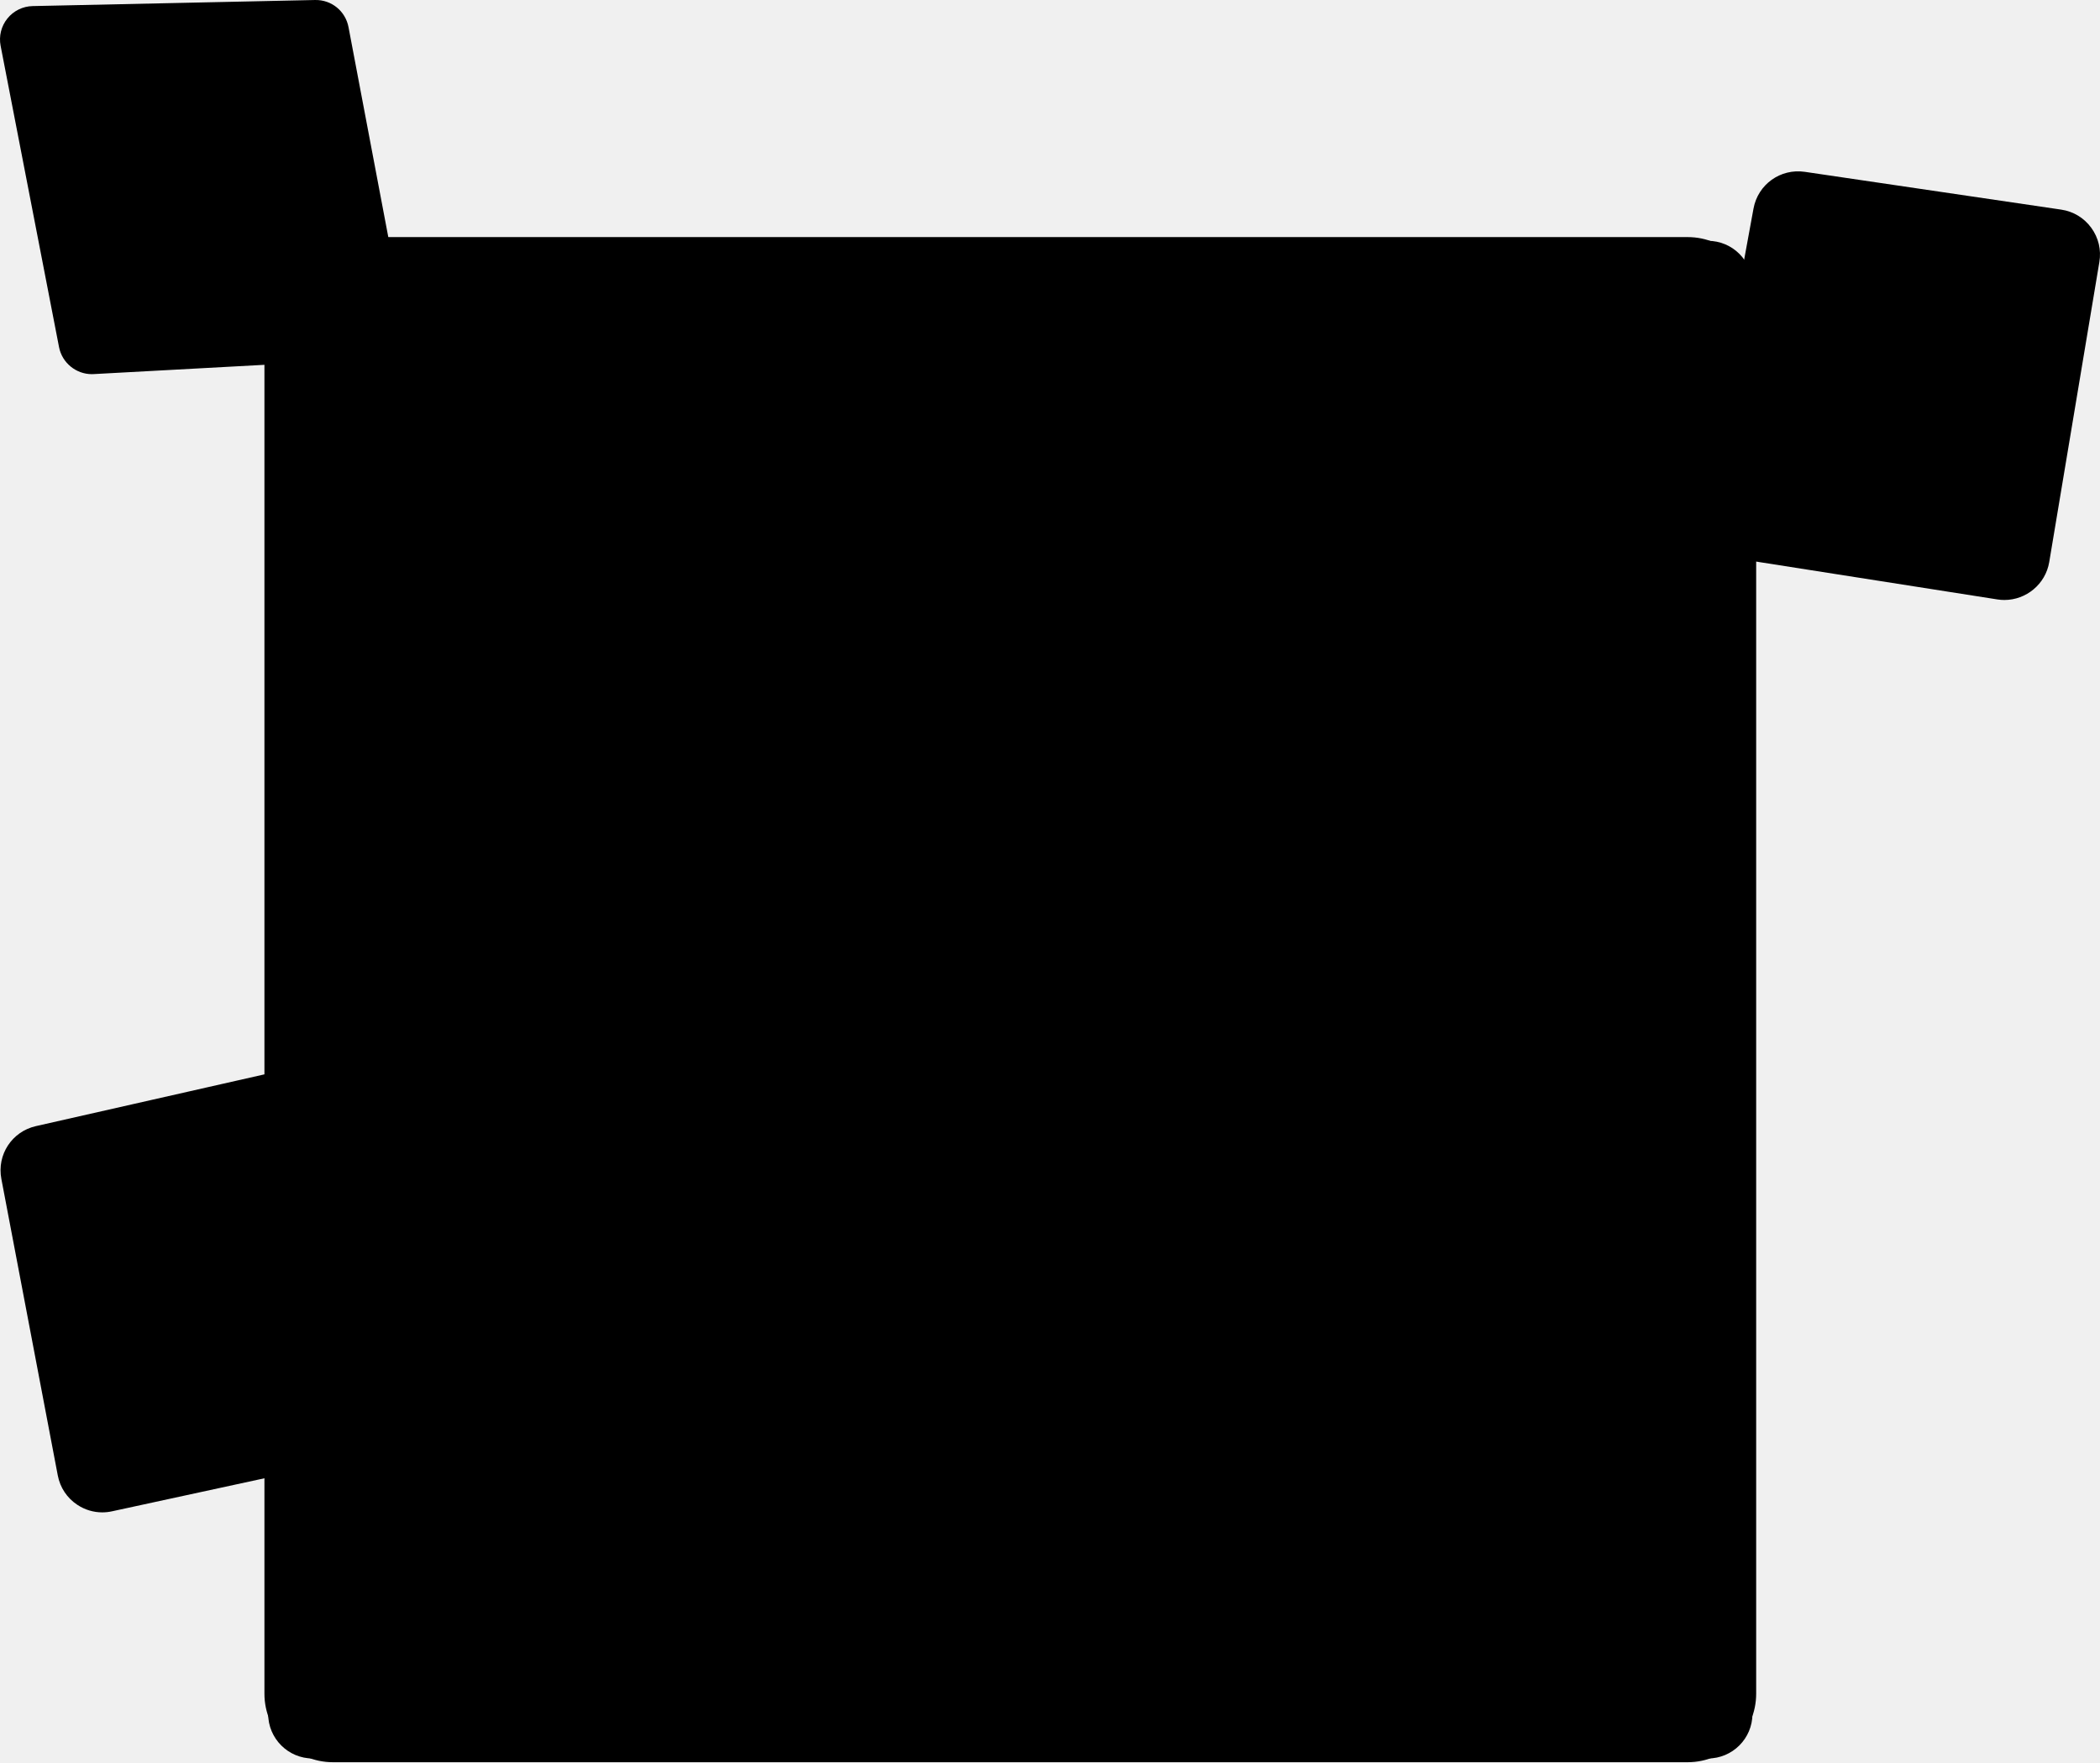
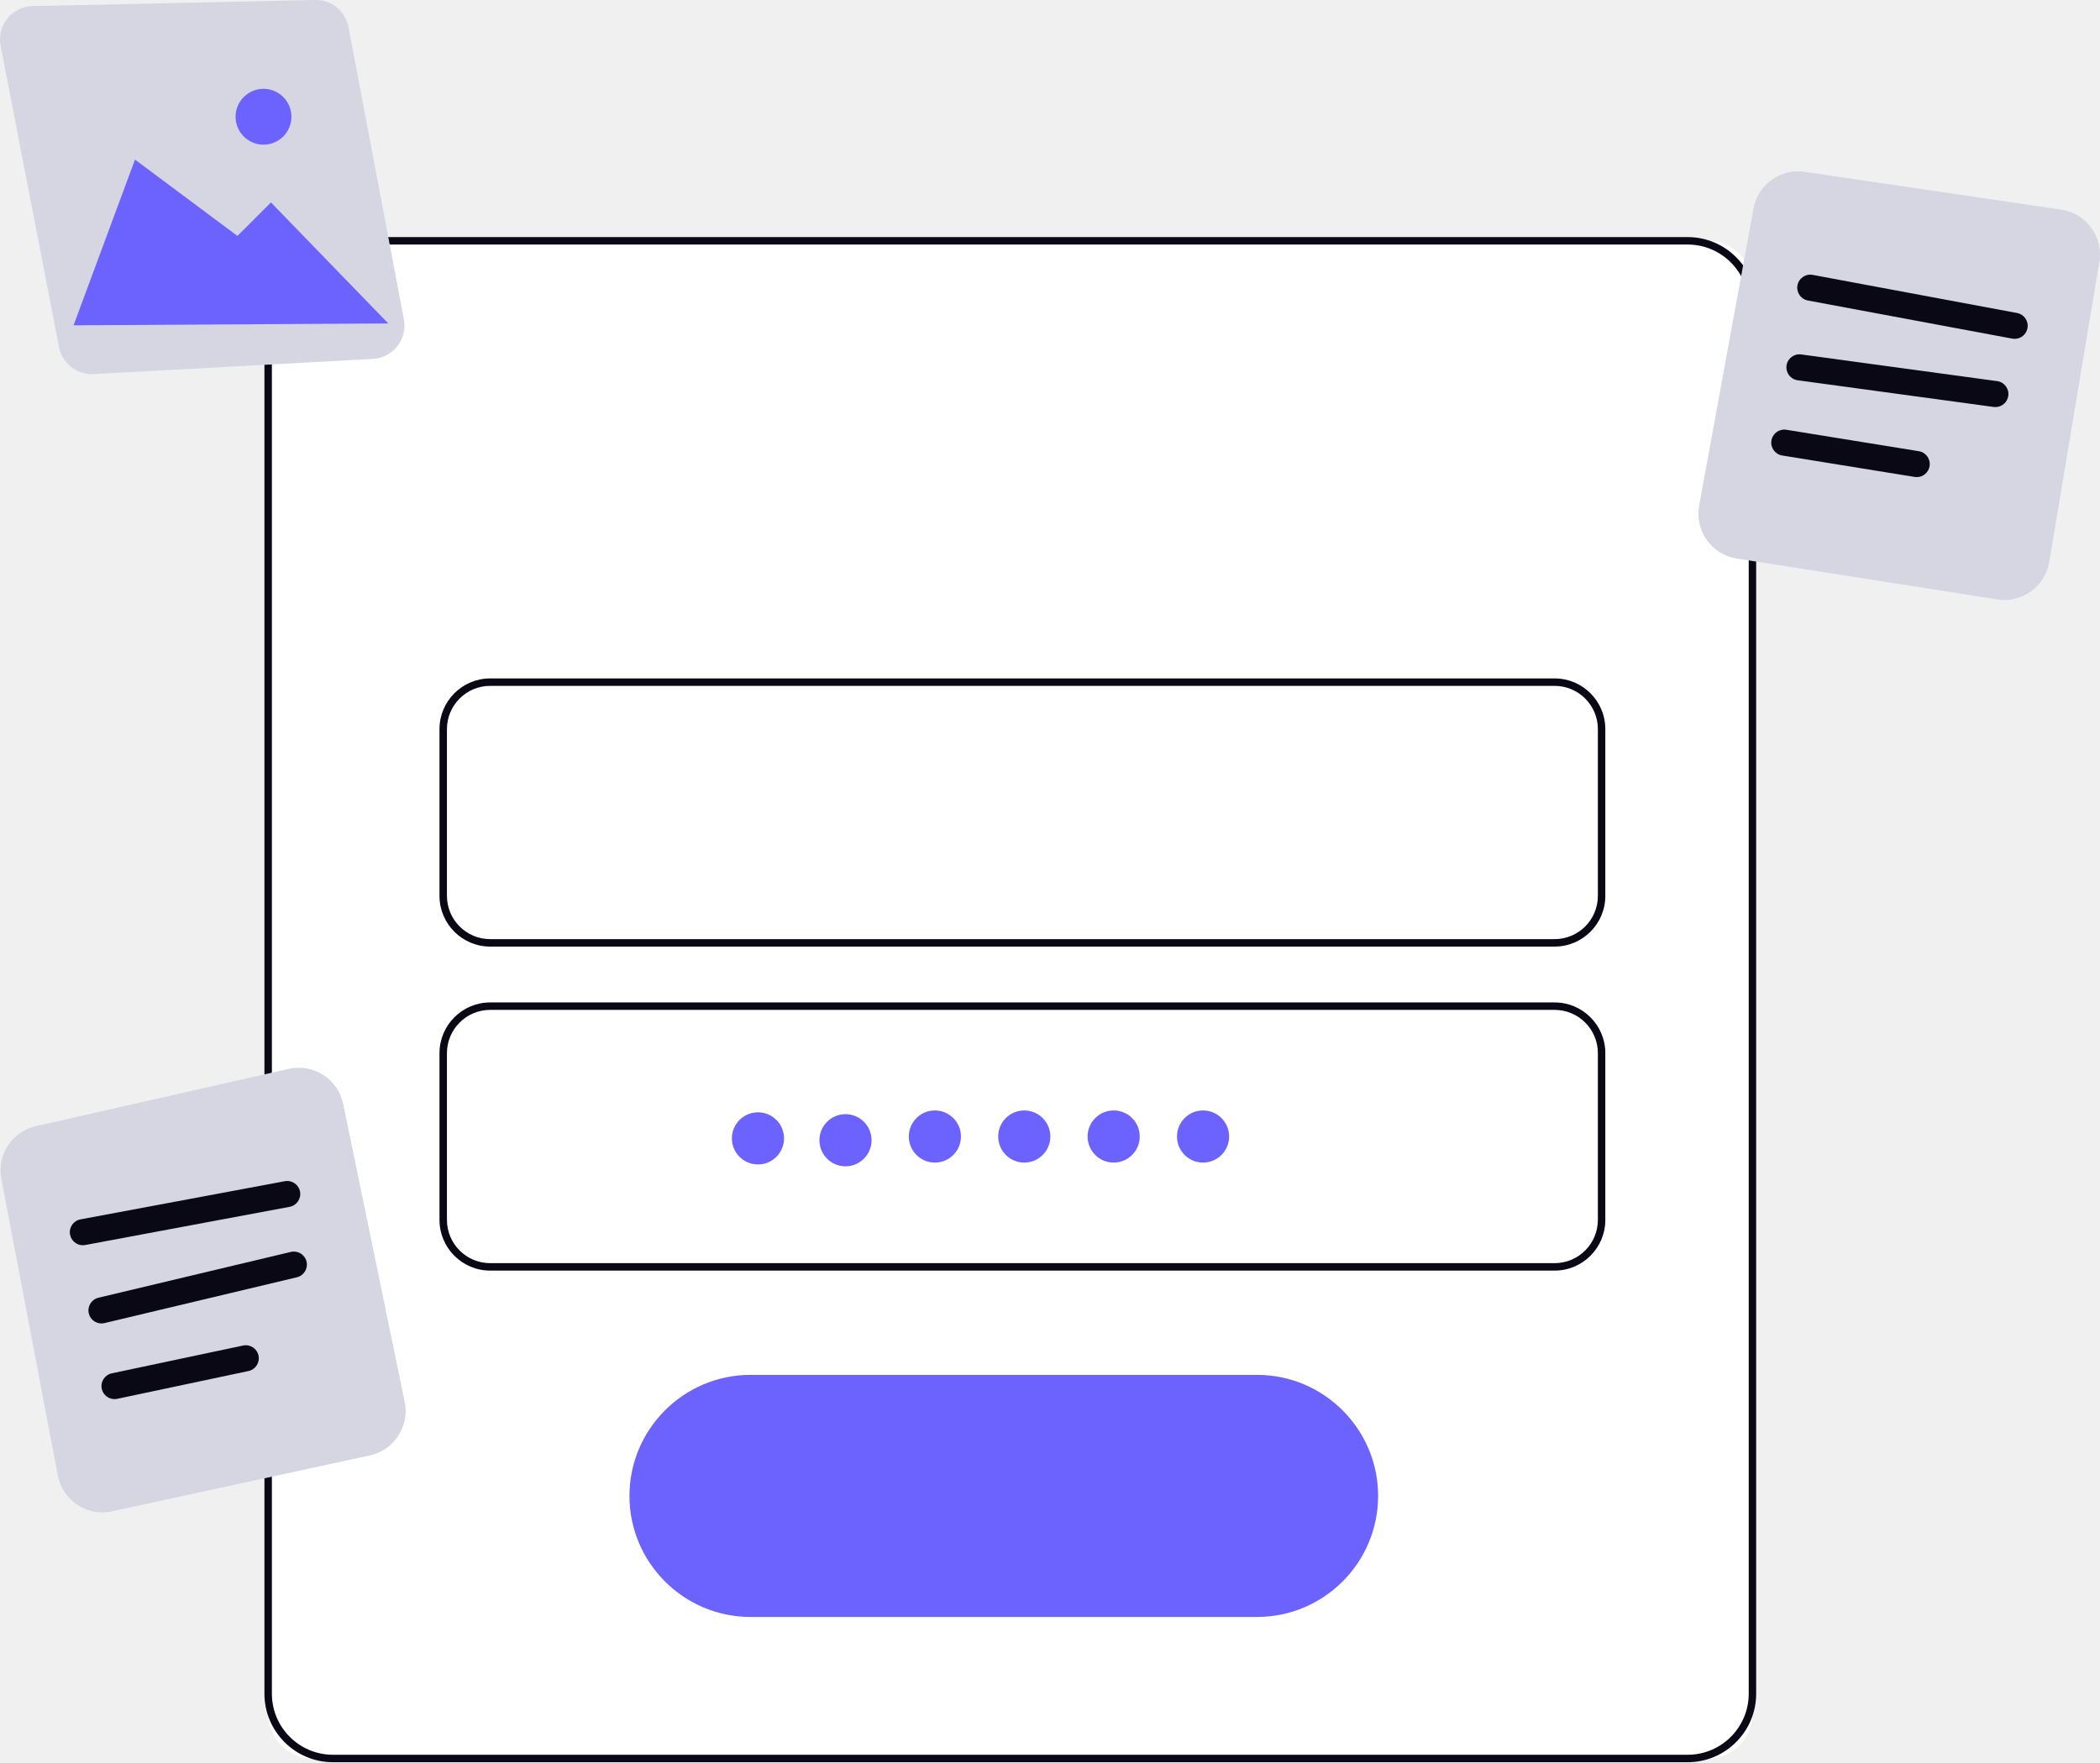
<svg xmlns="http://www.w3.org/2000/svg" width="818.553" height="686.948" viewBox="0 0 818.553 686.948" role="img" artist="Katerina Limpitsouni" source="https://undraw.co/">
-   <rect x="104.526" y="93.874" width="578.555" height="591.621" rx="17.389" ry="17.389" fill="currentColor" />
-   <path d="M657.836,686.948H129.771c-14.721,0-26.697-11.976-26.697-26.697V119.12c0-14.721,11.976-26.697,26.697-26.697h528.065c14.72,0,26.696,11.976,26.696,26.697v541.13c0,14.721-11.976,26.697-26.696,26.697ZM129.771,95.326c-13.12,0-23.794,10.673-23.794,23.794v541.13c0,13.12,10.673,23.794,23.794,23.794h528.065c13.119,0,23.792-10.673,23.792-23.794V119.12c0-13.12-10.673-23.794-23.792-23.794H129.771Z" fill="currentColor" />
-   <path d="M605.985,368.997H191.058c-10.889,0-19.749-8.86-19.749-19.749v-65.036c0-10.889,8.86-19.747,19.749-19.747h414.927c10.889,0,19.747,8.858,19.747,19.747v65.036c0,10.889-8.858,19.749-19.747,19.749ZM191.058,267.368c-9.288,0-16.845,7.555-16.845,16.844v65.036c0,9.288,7.557,16.845,16.845,16.845h414.927c9.288,0,16.844-7.557,16.844-16.845v-65.036c0-9.288-7.555-16.844-16.844-16.844H191.058Z" fill="currentColor" />
-   <path d="M605.985,495.306H191.058c-10.889,0-19.749-8.86-19.749-19.749v-65.036c0-10.889,8.86-19.747,19.749-19.747h414.927c10.889,0,19.747,8.858,19.747,19.747v65.036c0,10.889-8.858,19.749-19.747,19.749ZM191.058,393.678c-9.288,0-16.845,7.555-16.845,16.844v65.036c0,9.288,7.557,16.845,16.845,16.845h414.927c9.288,0,16.844-7.557,16.844-16.845v-65.036c0-9.288-7.555-16.844-16.844-16.844H191.058Z" fill="currentColor" />
-   <circle cx="295.442" cy="443.765" r="10.163" fill="currentColor" />
-   <circle cx="329.56" cy="444.491" r="10.163" fill="currentColor" />
-   <circle cx="364.404" cy="443.039" r="10.163" fill="currentColor" />
-   <circle cx="399.248" cy="443.039" r="10.163" fill="currentColor" />
-   <circle cx="434.092" cy="443.039" r="10.163" fill="currentColor" />
-   <circle cx="468.936" cy="443.039" r="10.163" fill="currentColor" />
-   <path d="M489.988,630.326h-197.45c-26.018,0-47.184-21.166-47.184-47.184s21.166-47.184,47.184-47.184h197.45c26.017,0,47.183,21.166,47.183,47.184s-21.166,47.184-47.183,47.184Z" fill="currentColor" />
-   <path d="M35.789,145.852c-6.167,0-11.591-4.419-12.776-10.534L.239,17.852c-.732-3.774.234-7.655,2.648-10.646,2.413-2.99,6.002-4.754,9.845-4.836L122.786.003c6.427-.146,11.874,4.314,13.062,10.585l21.585,113.915c.698,3.686-.228,7.493-2.544,10.446-2.314,2.952-5.789,4.762-9.533,4.965l-108.863,5.916c-.235.013-.471.02-.703.02Z" fill="currentColor" />
-   <polygon points="28.667 126.814 52.622 62.208 92.548 91.971 105.614 78.904 151.347 126.089 28.667 126.814" fill="currentColor" />
-   <path d="M102.711,56.401c-6.004,0-10.889-4.884-10.889-10.889s4.884-10.889,10.889-10.889,10.889,4.884,10.889,10.889-4.884,10.889-10.889,10.889Z" fill="currentColor" />
-   <path d="M39.864,589.556c-3.431,0-6.787-1.004-9.723-2.946-4.012-2.657-6.719-6.723-7.618-11.45L.528,459.552c-1.791-9.417,4.129-18.451,13.476-20.567l98.532-22.319c4.676-1.056,9.465-.211,13.492,2.38,4.029,2.595,6.781,6.608,7.75,11.3l23.974,116.138c1.954,9.464-4.14,18.827-13.583,20.874l-100.512,21.787c-1.262.274-2.532.41-3.793.41Z" fill="currentColor" />
-   <path d="M32.291,485.418c-2.399,0-4.533-1.706-4.989-4.15-.516-2.759,1.303-5.413,4.062-5.928l79.658-14.881c2.758-.523,5.412,1.303,5.928,4.062s-1.303,5.413-4.062,5.928l-79.658,14.881c-.315.06-.629.088-.939.088Z" fill="currentColor" />
-   <path d="M39.552,515.907c-2.3,0-4.382-1.571-4.94-3.906-.649-2.729,1.036-5.47,3.767-6.121l74.985-17.854c2.728-.647,5.468,1.036,6.121,3.767.649,2.729-1.036,5.47-3.767,6.121l-74.985,17.854c-.396.094-.791.139-1.181.139Z" fill="currentColor" />
-   <path d="M44.632,545.406c-2.349,0-4.459-1.639-4.965-4.029-.581-2.746,1.173-5.443,3.917-6.024l51.157-10.833c2.76-.58,5.444,1.173,6.024,3.917.581,2.746-1.173,5.443-3.917,6.024l-51.157,10.833c-.356.075-.71.112-1.059.112Z" fill="currentColor" />
-   <path d="M781.3,233.887c-.903,0-1.816-.071-2.734-.214l-101.603-15.94c-4.755-.747-8.907-3.319-11.691-7.245-2.785-3.924-3.841-8.694-2.975-13.427l21.196-115.757c1.73-9.428,10.502-15.704,19.99-14.321l99.948,14.732c4.74.699,8.904,3.217,11.724,7.09,2.821,3.872,3.94,8.607,3.15,13.333l-19.542,116.966c-1.438,8.615-8.979,14.782-17.465,14.782Z" fill="currentColor" />
-   <path d="M785.294,132.092c-.309,0-.622-.028-.937-.088l-79.664-14.86c-2.759-.515-4.578-3.167-4.063-5.926.513-2.759,3.16-4.589,5.926-4.063l79.664,14.86c2.759.515,4.578,3.167,4.063,5.926-.455,2.444-2.59,4.151-4.989,4.151Z" fill="currentColor" />
-   <path d="M777.78,158.685c-.23,0-.459-.014-.693-.047l-76.377-10.401c-2.78-.379-4.727-2.939-4.348-5.721.38-2.782,2.949-4.73,5.721-4.348l76.377,10.401c2.78.379,4.727,2.939,4.348,5.721-.347,2.548-2.527,4.395-5.028,4.395Z" fill="currentColor" />
-   <path d="M747.118,185.985c-.269,0-.543-.023-.818-.067l-51.621-8.354c-2.77-.448-4.652-3.058-4.204-5.829.449-2.77,3.041-4.646,5.829-4.204l51.621,8.354c2.77.448,4.652,3.058,4.204,5.829-.404,2.495-2.561,4.27-5.011,4.27Z" fill="currentColor" />
+   <rect x="104.526" y="93.874" width="578.555" height="591.621" rx="17.389" ry="17.389" fill="#fff" />
+   <path d="M657.836,686.948H129.771c-14.721,0-26.697-11.976-26.697-26.697V119.12c0-14.721,11.976-26.697,26.697-26.697h528.065c14.72,0,26.696,11.976,26.696,26.697v541.13c0,14.721-11.976,26.697-26.696,26.697ZM129.771,95.326c-13.12,0-23.794,10.673-23.794,23.794v541.13c0,13.12,10.673,23.794,23.794,23.794h528.065c13.119,0,23.792-10.673,23.792-23.794V119.12c0-13.12-10.673-23.794-23.792-23.794H129.771Z" fill="#090814" />
+   <path d="M605.985,368.997H191.058c-10.889,0-19.749-8.86-19.749-19.749v-65.036c0-10.889,8.86-19.747,19.749-19.747h414.927c10.889,0,19.747,8.858,19.747,19.747v65.036c0,10.889-8.858,19.749-19.747,19.749ZM191.058,267.368c-9.288,0-16.845,7.555-16.845,16.844v65.036c0,9.288,7.557,16.845,16.845,16.845h414.927c9.288,0,16.844-7.557,16.844-16.845v-65.036c0-9.288-7.555-16.844-16.844-16.844H191.058Z" fill="#090814" />
+   <path d="M605.985,495.306H191.058c-10.889,0-19.749-8.86-19.749-19.749v-65.036c0-10.889,8.86-19.747,19.749-19.747h414.927c10.889,0,19.747,8.858,19.747,19.747v65.036c0,10.889-8.858,19.749-19.747,19.749ZM191.058,393.678c-9.288,0-16.845,7.555-16.845,16.844v65.036c0,9.288,7.557,16.845,16.845,16.845h414.927c9.288,0,16.844-7.557,16.844-16.845v-65.036c0-9.288-7.555-16.844-16.844-16.844H191.058Z" fill="#090814" />
+   <circle cx="295.442" cy="443.765" r="10.163" fill="#6c63ff" />
+   <circle cx="329.56" cy="444.491" r="10.163" fill="#6c63ff" />
+   <circle cx="364.404" cy="443.039" r="10.163" fill="#6c63ff" />
+   <circle cx="399.248" cy="443.039" r="10.163" fill="#6c63ff" />
+   <circle cx="434.092" cy="443.039" r="10.163" fill="#6c63ff" />
+   <circle cx="468.936" cy="443.039" r="10.163" fill="#6c63ff" />
+   <path d="M489.988,630.326h-197.45c-26.018,0-47.184-21.166-47.184-47.184s21.166-47.184,47.184-47.184h197.45c26.017,0,47.183,21.166,47.183,47.184s-21.166,47.184-47.183,47.184Z" fill="#6c63ff" />
+   <path d="M35.789,145.852c-6.167,0-11.591-4.419-12.776-10.534L.239,17.852c-.732-3.774.234-7.655,2.648-10.646,2.413-2.99,6.002-4.754,9.845-4.836L122.786.003c6.427-.146,11.874,4.314,13.062,10.585l21.585,113.915c.698,3.686-.228,7.493-2.544,10.446-2.314,2.952-5.789,4.762-9.533,4.965l-108.863,5.916c-.235.013-.471.02-.703.02Z" fill="#d6d6e3" />
+   <polygon points="28.667 126.814 52.622 62.208 92.548 91.971 105.614 78.904 151.347 126.089 28.667 126.814" fill="#6c63ff" />
+   <path d="M102.711,56.401c-6.004,0-10.889-4.884-10.889-10.889s4.884-10.889,10.889-10.889,10.889,4.884,10.889,10.889-4.884,10.889-10.889,10.889Z" fill="#6c63ff" />
+   <path d="M39.864,589.556c-3.431,0-6.787-1.004-9.723-2.946-4.012-2.657-6.719-6.723-7.618-11.45L.528,459.552c-1.791-9.417,4.129-18.451,13.476-20.567l98.532-22.319c4.676-1.056,9.465-.211,13.492,2.38,4.029,2.595,6.781,6.608,7.75,11.3l23.974,116.138c1.954,9.464-4.14,18.827-13.583,20.874l-100.512,21.787c-1.262.274-2.532.41-3.793.41Z" fill="#d6d6e3" />
+   <path d="M32.291,485.418c-2.399,0-4.533-1.706-4.989-4.15-.516-2.759,1.303-5.413,4.062-5.928l79.658-14.881c2.758-.523,5.412,1.303,5.928,4.062s-1.303,5.413-4.062,5.928l-79.658,14.881c-.315.06-.629.088-.939.088Z" fill="#090814" />
+   <path d="M39.552,515.907c-2.3,0-4.382-1.571-4.94-3.906-.649-2.729,1.036-5.47,3.767-6.121l74.985-17.854c2.728-.647,5.468,1.036,6.121,3.767.649,2.729-1.036,5.47-3.767,6.121l-74.985,17.854c-.396.094-.791.139-1.181.139Z" fill="#090814" />
+   <path d="M44.632,545.406c-2.349,0-4.459-1.639-4.965-4.029-.581-2.746,1.173-5.443,3.917-6.024l51.157-10.833c2.76-.58,5.444,1.173,6.024,3.917.581,2.746-1.173,5.443-3.917,6.024l-51.157,10.833c-.356.075-.71.112-1.059.112Z" fill="#090814" />
+   <path d="M781.3,233.887c-.903,0-1.816-.071-2.734-.214l-101.603-15.94c-4.755-.747-8.907-3.319-11.691-7.245-2.785-3.924-3.841-8.694-2.975-13.427l21.196-115.757c1.73-9.428,10.502-15.704,19.99-14.321l99.948,14.732c4.74.699,8.904,3.217,11.724,7.09,2.821,3.872,3.94,8.607,3.15,13.333l-19.542,116.966c-1.438,8.615-8.979,14.782-17.465,14.782Z" fill="#d6d6e3" />
+   <path d="M785.294,132.092c-.309,0-.622-.028-.937-.088l-79.664-14.86c-2.759-.515-4.578-3.167-4.063-5.926.513-2.759,3.16-4.589,5.926-4.063l79.664,14.86c2.759.515,4.578,3.167,4.063,5.926-.455,2.444-2.59,4.151-4.989,4.151Z" fill="#090814" />
+   <path d="M777.78,158.685c-.23,0-.459-.014-.693-.047l-76.377-10.401c-2.78-.379-4.727-2.939-4.348-5.721.38-2.782,2.949-4.73,5.721-4.348l76.377,10.401c2.78.379,4.727,2.939,4.348,5.721-.347,2.548-2.527,4.395-5.028,4.395Z" fill="#090814" />
+   <path d="M747.118,185.985c-.269,0-.543-.023-.818-.067l-51.621-8.354c-2.77-.448-4.652-3.058-4.204-5.829.449-2.77,3.041-4.646,5.829-4.204l51.621,8.354c2.77.448,4.652,3.058,4.204,5.829-.404,2.495-2.561,4.27-5.011,4.27Z" fill="#090814" />
</svg>
